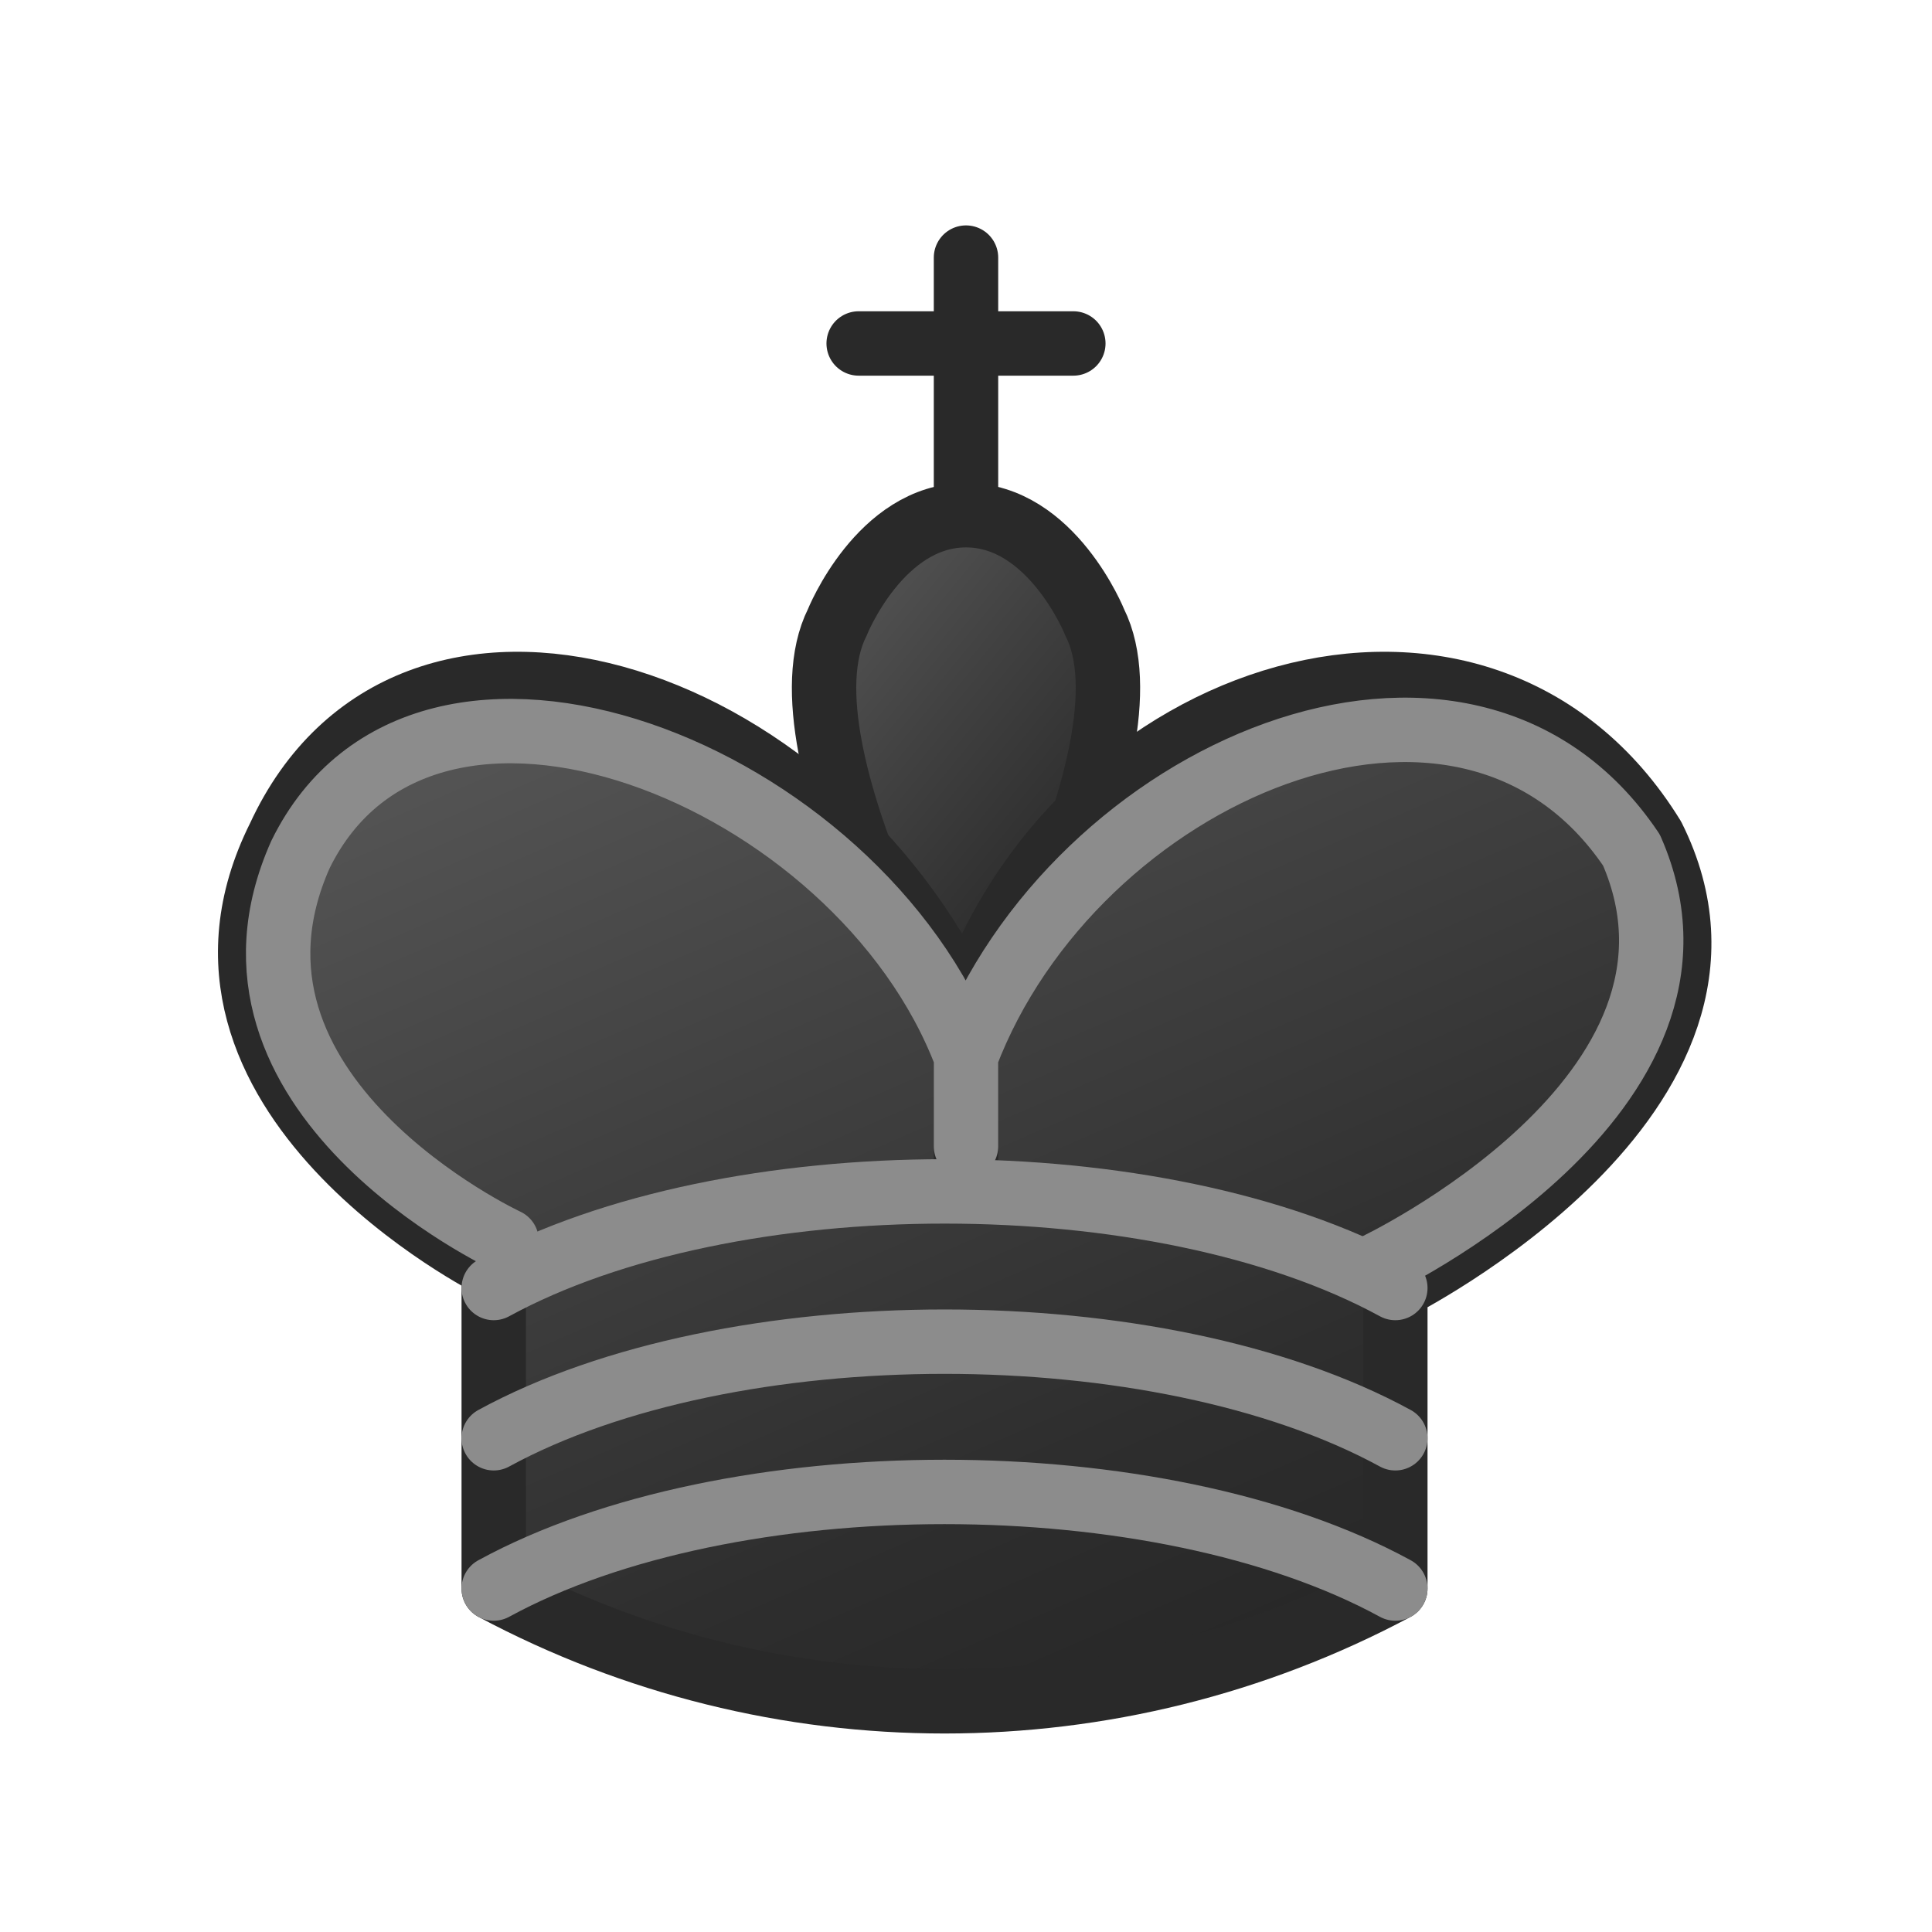
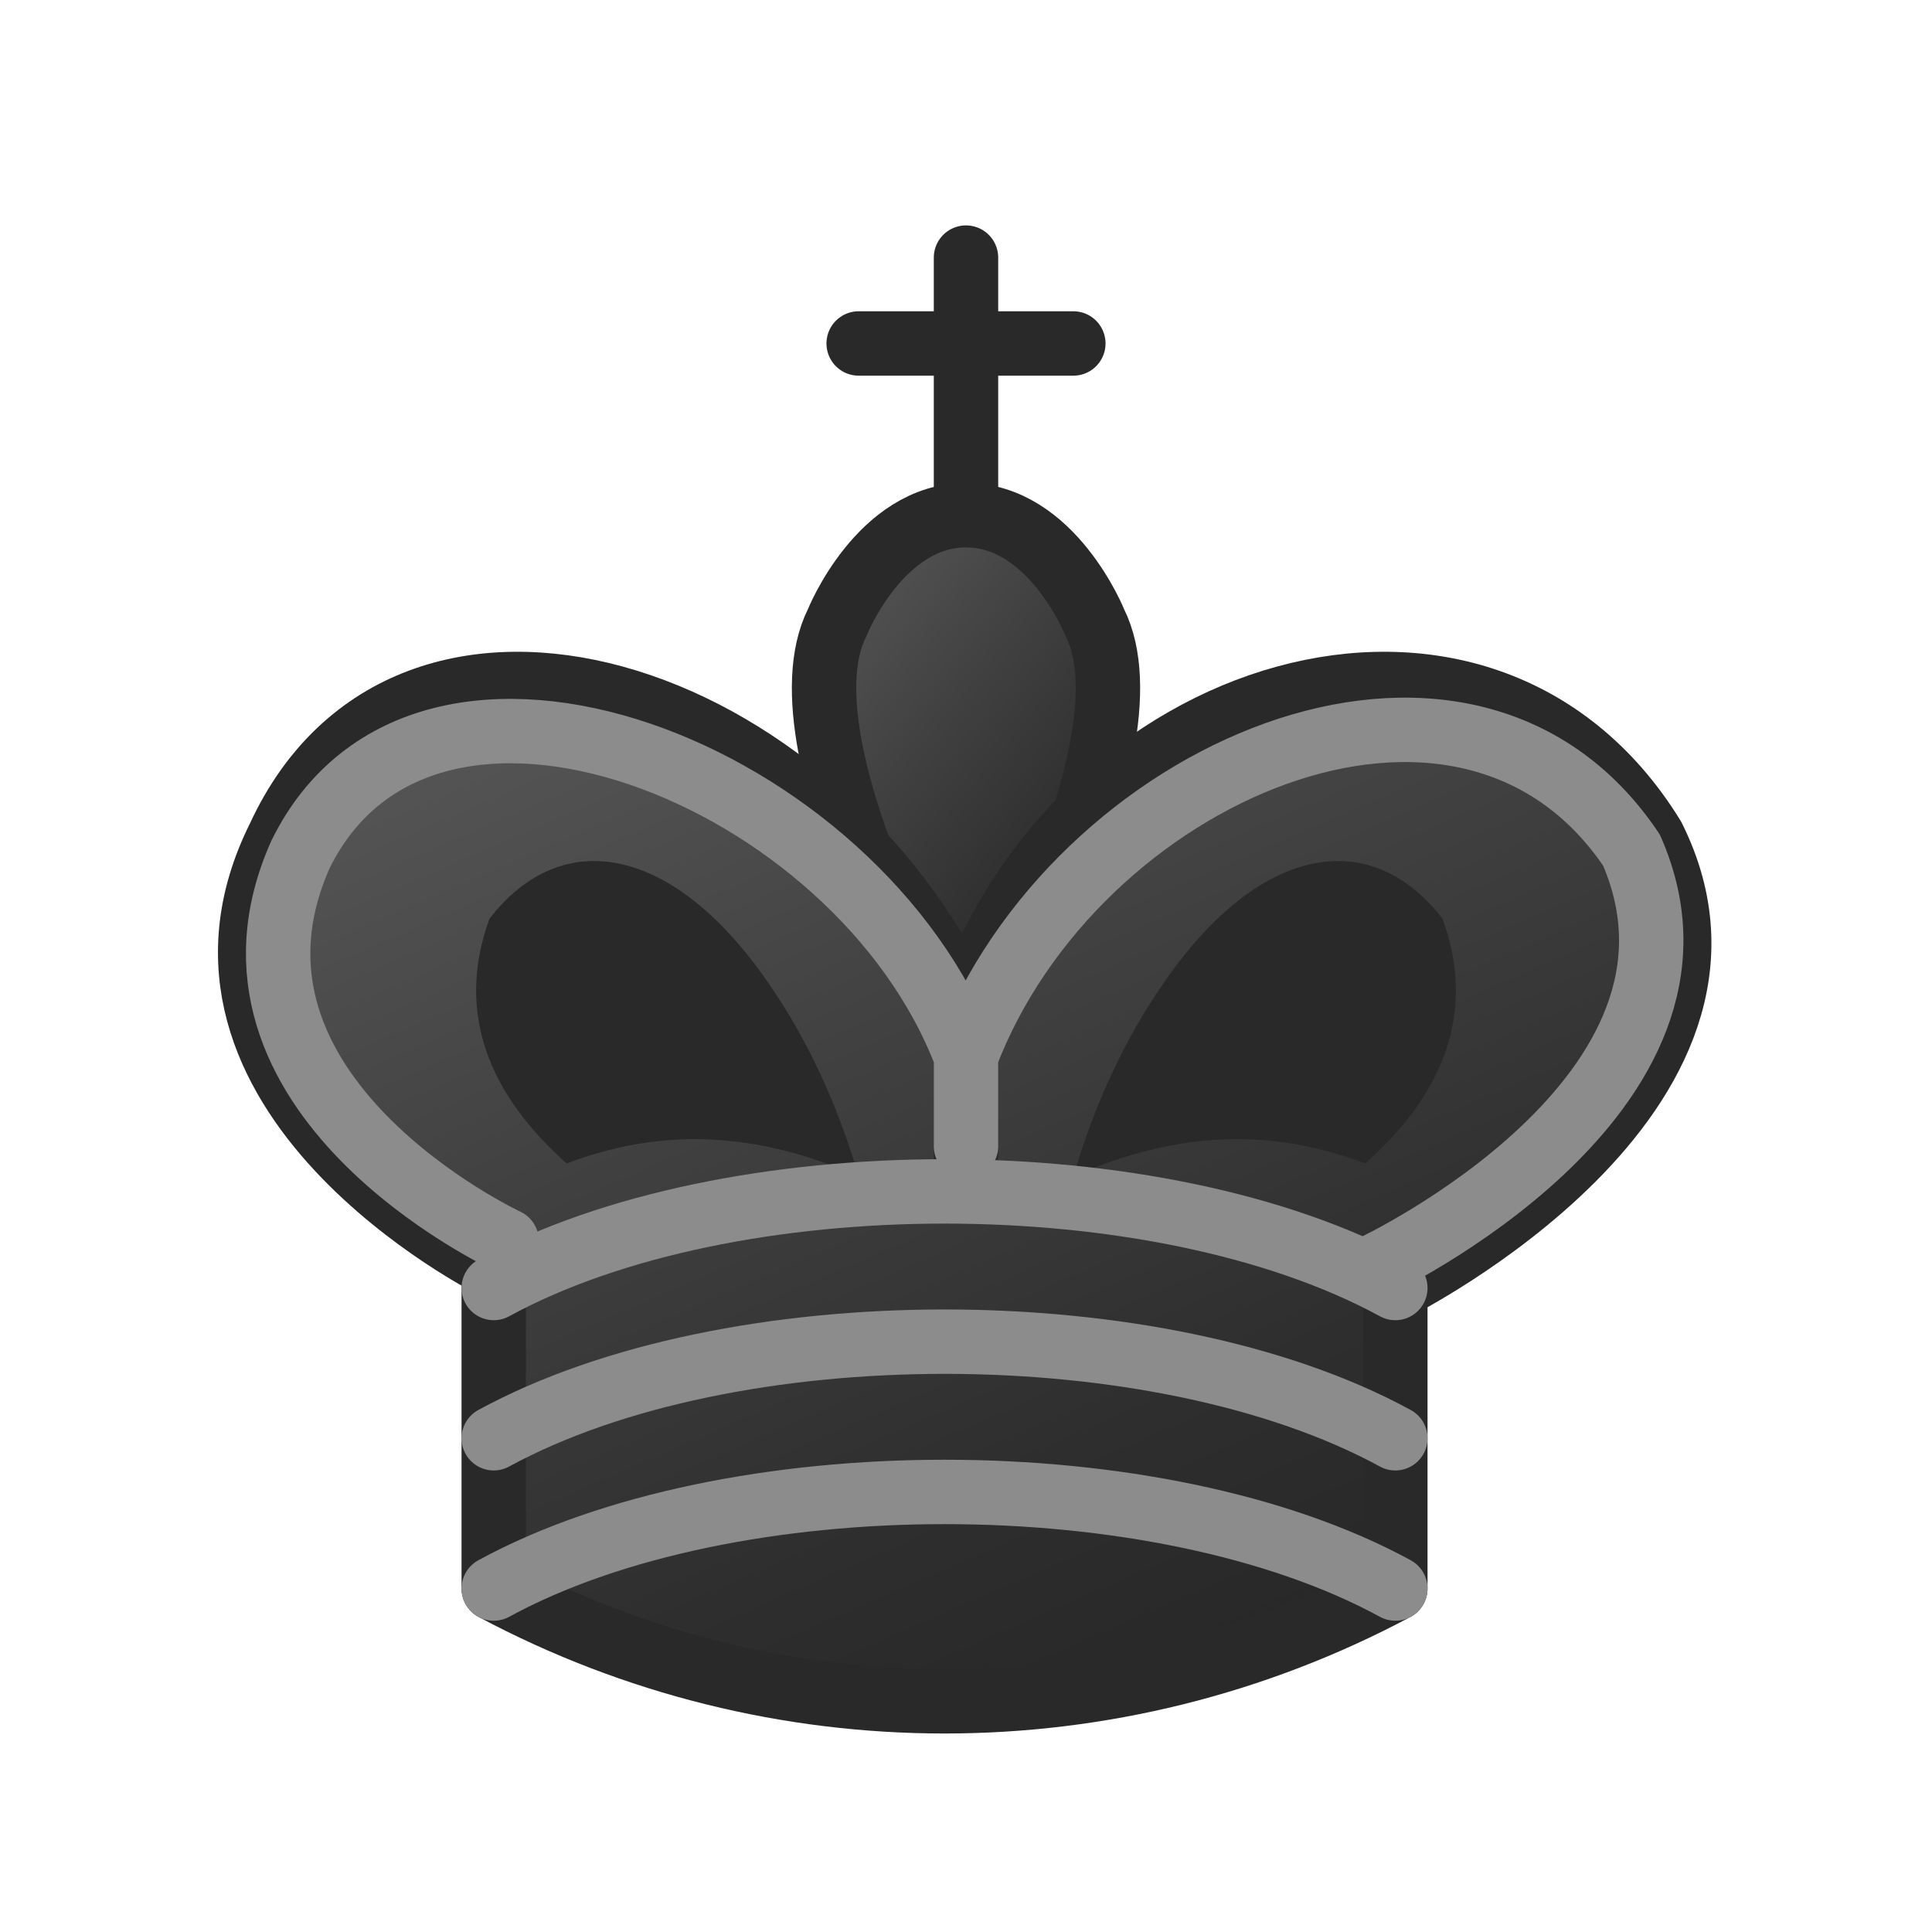
<svg xmlns="http://www.w3.org/2000/svg" viewBox="0 0 45 45" fill="url(#chessaz-graphite)">
  <defs>
    <linearGradient id="chessaz-graphite" x1="18%" y1="0%" x2="80%" y2="100%">
      <stop offset="0%" stop-color="#565656" />
      <stop offset="36%" stop-color="#414141" />
      <stop offset="72%" stop-color="#2e2e2e" />
      <stop offset="100%" stop-color="#252525" />
    </linearGradient>
  </defs>
  <g fill="none" fill-rule="evenodd" stroke="#292929" stroke-linecap="round" stroke-linejoin="round" stroke-width="1.5">
    <path stroke-linejoin="miter" d="M22.5 11.6V6" />
    <path fill="url(#chessaz-graphite)" stroke-linecap="butt" stroke-linejoin="miter" d="M22.5 25s4.5-7.5 3-10.5c0 0-1-2.5-3-2.5s-3 2.5-3 2.5c-1.5 3 3 10.5 3 10.5" />
    <path fill="url(#chessaz-graphite)" d="M11.5 37a22.3 22.3 0 0 0 21 0v-7s9-4.5 6-10.5c-4-6.5-13.5-3.5-16 4V27v-3.5c-3.5-7.5-13-10.5-16-4-3 6 5 10 5 10z" />
+     <path fill="#292929" stroke="none" d="M11.4 21.4c1.7-2.2 4.3-1.7 6.5 1.5.9 1.3 1.6 2.8 2.1 4.5-2.5-1.1-4.7-1.1-6.8-.3-1.8-1.6-2.6-3.5-1.8-5.7z" />
+     <path fill="#292929" stroke="none" transform="translate(45 0) scale(-1 1)" d="M11.4 21.4c1.7-2.2 4.3-1.7 6.5 1.5.9 1.3 1.6 2.8 2.1 4.5-2.5-1.1-4.7-1.1-6.8-.3-1.8-1.6-2.6-3.5-1.8-5.7z" />
    <path stroke-linejoin="miter" d="M20 8h5" />
    <path stroke="#8c8c8c" d="M32 29.5s8.5-4 6-9.7C34.1 14 25 18 22.5 24.6v2.1-2.1C20 18 9.9 14 7 19.9c-2.5 5.6 4.8 9 4.8 9" />
    <path stroke="#8c8c8c" d="M11.5 30c5.5-3 15.5-3 21 0m-21 3.5c5.5-3 15.5-3 21 0m-21 3.5c5.5-3 15.5-3 21 0" />
  </g>
</svg>
